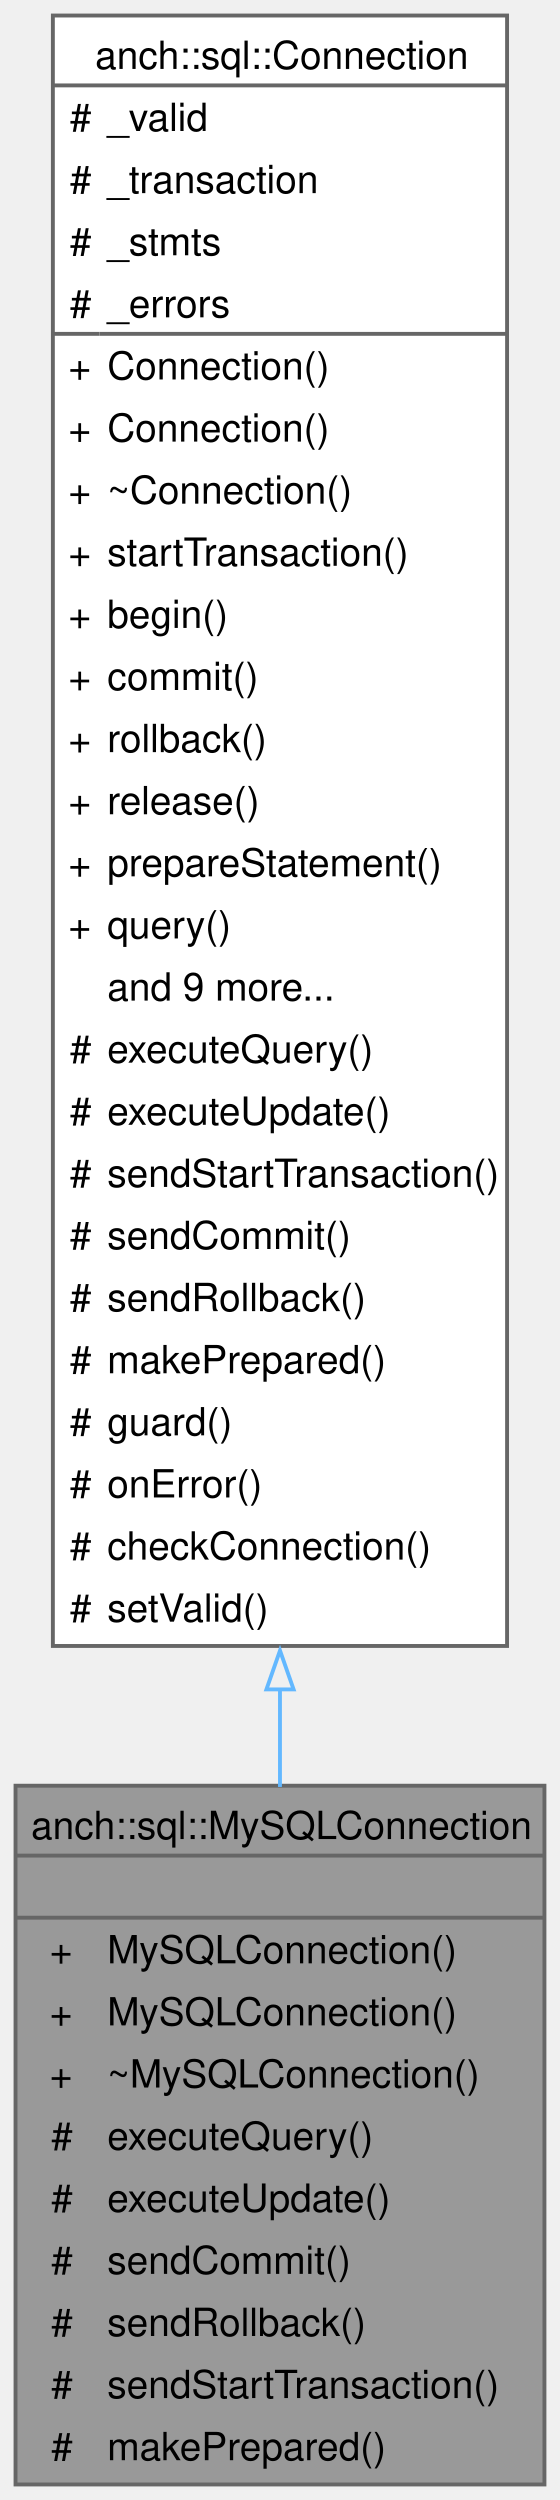
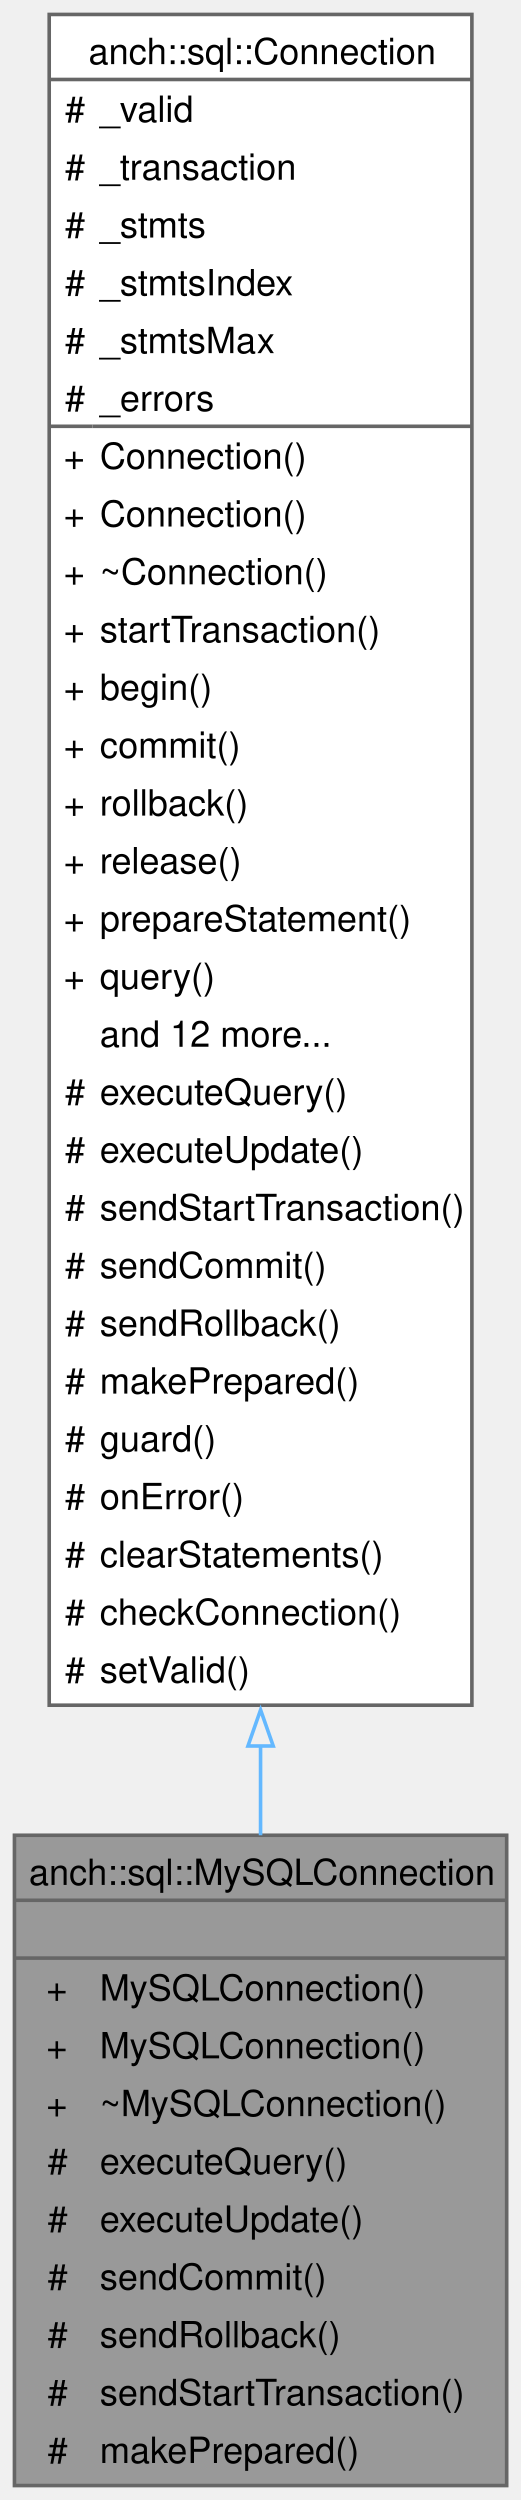
- <svg xmlns="http://www.w3.org/2000/svg" xmlns:xlink="http://www.w3.org/1999/xlink" width="144pt" height="644pt" viewBox="0.00 0.00 144.00 644.00">
-   <g id="graph0" class="graph" transform="scale(1 1) rotate(0) translate(4 640)">
+ <svg xmlns="http://www.w3.org/2000/svg" xmlns:xlink="http://www.w3.org/1999/xlink" width="144pt" height="692pt" viewBox="0.00 0.00 144.00 692.00">
+   <g id="graph0" class="graph" transform="scale(1 1) rotate(0) translate(4 688)">
    <g id="Node000001" class="node">
      <g id="a_Node000001">
        <a xlink:title="MySQL connection.">
          <polygon fill="#999999" stroke="none" points="136.25,-180 0,-180 0,0 136.25,0 136.25,-180" />
          <polygon fill="#666666" stroke="#666666" points="0,-162 0,-162 136.25,-162 136.25,-162 0,-162" />
          <polygon fill="#666666" stroke="#666666" points="0,-146 0,-146 136.25,-146 136.25,-146 0,-146" />
          <polygon fill="none" stroke="#666666" points="0,0 0,-180 136.25,-180 136.25,0 0,0" />
          <text xml:space="preserve" text-anchor="start" x="4" y="-166.25" font-family="Helvetica,sans-Serif" font-size="10.00">anch::sql::MySQLConnection</text>
          <text xml:space="preserve" text-anchor="start" x="66.62" y="-150.25" font-family="Helvetica,sans-Serif" font-size="10.00"> </text>
          <text xml:space="preserve" text-anchor="start" x="8.81" y="-134.25" font-family="Helvetica,sans-Serif" font-size="10.00">+</text>
          <text xml:space="preserve" text-anchor="start" x="23.62" y="-134.25" font-family="Helvetica,sans-Serif" font-size="10.00">MySQLConnection()</text>
          <text xml:space="preserve" text-anchor="start" x="8.81" y="-118.25" font-family="Helvetica,sans-Serif" font-size="10.00">+</text>
          <text xml:space="preserve" text-anchor="start" x="23.62" y="-118.25" font-family="Helvetica,sans-Serif" font-size="10.00">MySQLConnection()</text>
          <text xml:space="preserve" text-anchor="start" x="8.81" y="-102.25" font-family="Helvetica,sans-Serif" font-size="10.00">+</text>
          <text xml:space="preserve" text-anchor="start" x="23.62" y="-102.25" font-family="Helvetica,sans-Serif" font-size="10.00">~MySQLConnection()</text>
          <text xml:space="preserve" text-anchor="start" x="9.19" y="-86.25" font-family="Helvetica,sans-Serif" font-size="10.00">#</text>
          <text xml:space="preserve" text-anchor="start" x="23.62" y="-86.25" font-family="Helvetica,sans-Serif" font-size="10.00">executeQuery()</text>
          <text xml:space="preserve" text-anchor="start" x="9.19" y="-70.25" font-family="Helvetica,sans-Serif" font-size="10.00">#</text>
          <text xml:space="preserve" text-anchor="start" x="23.62" y="-70.25" font-family="Helvetica,sans-Serif" font-size="10.00">executeUpdate()</text>
          <text xml:space="preserve" text-anchor="start" x="9.19" y="-54.25" font-family="Helvetica,sans-Serif" font-size="10.00">#</text>
          <text xml:space="preserve" text-anchor="start" x="23.62" y="-54.25" font-family="Helvetica,sans-Serif" font-size="10.00">sendCommit()</text>
          <text xml:space="preserve" text-anchor="start" x="9.19" y="-38.25" font-family="Helvetica,sans-Serif" font-size="10.00">#</text>
          <text xml:space="preserve" text-anchor="start" x="23.62" y="-38.25" font-family="Helvetica,sans-Serif" font-size="10.00">sendRollback()</text>
          <text xml:space="preserve" text-anchor="start" x="9.19" y="-22.25" font-family="Helvetica,sans-Serif" font-size="10.00">#</text>
          <text xml:space="preserve" text-anchor="start" x="23.62" y="-22.25" font-family="Helvetica,sans-Serif" font-size="10.00">sendStartTransaction()</text>
          <text xml:space="preserve" text-anchor="start" x="9.19" y="-6.25" font-family="Helvetica,sans-Serif" font-size="10.00">#</text>
          <text xml:space="preserve" text-anchor="start" x="23.62" y="-6.25" font-family="Helvetica,sans-Serif" font-size="10.00">makePrepared()</text>
        </a>
      </g>
    </g>
    <g id="Node000002" class="node">
      <g id="a_Node000002">
        <a xlink:href="classanch_1_1sql_1_1_connection.html" target="_top" xlink:title="SQL connection virtual class.">
-           <polygon fill="white" stroke="none" points="126.62,-636 9.62,-636 9.62,-216 126.62,-216 126.62,-636" />
-           <polygon fill="#666666" stroke="#666666" points="9.62,-618 9.62,-618 126.62,-618 126.62,-618 9.62,-618" />
-           <polygon fill="#666666" stroke="#666666" points="9.62,-554 9.62,-554 21.62,-554 21.62,-554 9.62,-554" />
-           <polygon fill="#666666" stroke="#666666" points="21.62,-554 21.62,-554 126.62,-554 126.62,-554 21.62,-554" />
-           <polygon fill="none" stroke="#666666" points="9.62,-216 9.62,-636 126.62,-636 126.62,-216 9.62,-216" />
-           <text xml:space="preserve" text-anchor="start" x="20.5" y="-622.25" font-family="Helvetica,sans-Serif" font-size="10.00">anch::sql::Connection</text>
+           <polygon fill="white" stroke="none" points="126.62,-684 9.62,-684 9.62,-216 126.62,-216 126.62,-684" />
+           <polygon fill="#666666" stroke="#666666" points="9.62,-666 9.62,-666 126.62,-666 126.62,-666 9.62,-666" />
+           <polygon fill="#666666" stroke="#666666" points="9.62,-570 9.62,-570 21.62,-570 21.62,-570 9.62,-570" />
+           <polygon fill="#666666" stroke="#666666" points="21.62,-570 21.62,-570 126.62,-570 126.62,-570 21.62,-570" />
+           <polygon fill="none" stroke="#666666" points="9.62,-216 9.62,-684 126.62,-684 126.62,-216 9.62,-216" />
+           <text xml:space="preserve" text-anchor="start" x="20.5" y="-670.25" font-family="Helvetica,sans-Serif" font-size="10.00">anch::sql::Connection</text>
+           <text xml:space="preserve" text-anchor="start" x="14" y="-654.25" font-family="Helvetica,sans-Serif" font-size="10.00">#</text>
+           <text xml:space="preserve" text-anchor="start" x="23.62" y="-654.25" font-family="Helvetica,sans-Serif" font-size="10.00">_valid</text>
+           <text xml:space="preserve" text-anchor="start" x="14" y="-638.25" font-family="Helvetica,sans-Serif" font-size="10.00">#</text>
+           <text xml:space="preserve" text-anchor="start" x="23.62" y="-638.25" font-family="Helvetica,sans-Serif" font-size="10.00">_transaction</text>
+           <text xml:space="preserve" text-anchor="start" x="14" y="-622.25" font-family="Helvetica,sans-Serif" font-size="10.00">#</text>
+           <text xml:space="preserve" text-anchor="start" x="23.62" y="-622.25" font-family="Helvetica,sans-Serif" font-size="10.00">_stmts</text>
          <text xml:space="preserve" text-anchor="start" x="14" y="-606.25" font-family="Helvetica,sans-Serif" font-size="10.00">#</text>
-           <text xml:space="preserve" text-anchor="start" x="23.62" y="-606.25" font-family="Helvetica,sans-Serif" font-size="10.00">_valid</text>
+           <text xml:space="preserve" text-anchor="start" x="23.62" y="-606.25" font-family="Helvetica,sans-Serif" font-size="10.00">_stmtsIndex</text>
          <text xml:space="preserve" text-anchor="start" x="14" y="-590.25" font-family="Helvetica,sans-Serif" font-size="10.00">#</text>
-           <text xml:space="preserve" text-anchor="start" x="23.62" y="-590.25" font-family="Helvetica,sans-Serif" font-size="10.00">_transaction</text>
+           <text xml:space="preserve" text-anchor="start" x="23.62" y="-590.25" font-family="Helvetica,sans-Serif" font-size="10.00">_stmtsMax</text>
          <text xml:space="preserve" text-anchor="start" x="14" y="-574.25" font-family="Helvetica,sans-Serif" font-size="10.00">#</text>
-           <text xml:space="preserve" text-anchor="start" x="23.62" y="-574.25" font-family="Helvetica,sans-Serif" font-size="10.00">_stmts</text>
-           <text xml:space="preserve" text-anchor="start" x="14" y="-558.25" font-family="Helvetica,sans-Serif" font-size="10.00">#</text>
-           <text xml:space="preserve" text-anchor="start" x="23.62" y="-558.25" font-family="Helvetica,sans-Serif" font-size="10.00">_errors</text>
+           <text xml:space="preserve" text-anchor="start" x="23.62" y="-574.25" font-family="Helvetica,sans-Serif" font-size="10.00">_errors</text>
+           <text xml:space="preserve" text-anchor="start" x="13.62" y="-558.25" font-family="Helvetica,sans-Serif" font-size="10.00">+</text>
+           <text xml:space="preserve" text-anchor="start" x="23.62" y="-558.25" font-family="Helvetica,sans-Serif" font-size="10.00">Connection()</text>
          <text xml:space="preserve" text-anchor="start" x="13.62" y="-542.25" font-family="Helvetica,sans-Serif" font-size="10.00">+</text>
          <text xml:space="preserve" text-anchor="start" x="23.62" y="-542.25" font-family="Helvetica,sans-Serif" font-size="10.00">Connection()</text>
          <text xml:space="preserve" text-anchor="start" x="13.62" y="-526.25" font-family="Helvetica,sans-Serif" font-size="10.00">+</text>
-           <text xml:space="preserve" text-anchor="start" x="23.62" y="-526.25" font-family="Helvetica,sans-Serif" font-size="10.00">Connection()</text>
+           <text xml:space="preserve" text-anchor="start" x="23.62" y="-526.25" font-family="Helvetica,sans-Serif" font-size="10.00">~Connection()</text>
          <text xml:space="preserve" text-anchor="start" x="13.62" y="-510.25" font-family="Helvetica,sans-Serif" font-size="10.00">+</text>
-           <text xml:space="preserve" text-anchor="start" x="23.62" y="-510.25" font-family="Helvetica,sans-Serif" font-size="10.00">~Connection()</text>
+           <text xml:space="preserve" text-anchor="start" x="23.62" y="-510.25" font-family="Helvetica,sans-Serif" font-size="10.00">startTransaction()</text>
          <text xml:space="preserve" text-anchor="start" x="13.62" y="-494.25" font-family="Helvetica,sans-Serif" font-size="10.00">+</text>
-           <text xml:space="preserve" text-anchor="start" x="23.62" y="-494.25" font-family="Helvetica,sans-Serif" font-size="10.00">startTransaction()</text>
+           <text xml:space="preserve" text-anchor="start" x="23.62" y="-494.25" font-family="Helvetica,sans-Serif" font-size="10.00">begin()</text>
          <text xml:space="preserve" text-anchor="start" x="13.62" y="-478.25" font-family="Helvetica,sans-Serif" font-size="10.00">+</text>
-           <text xml:space="preserve" text-anchor="start" x="23.62" y="-478.25" font-family="Helvetica,sans-Serif" font-size="10.00">begin()</text>
+           <text xml:space="preserve" text-anchor="start" x="23.62" y="-478.25" font-family="Helvetica,sans-Serif" font-size="10.00">commit()</text>
          <text xml:space="preserve" text-anchor="start" x="13.62" y="-462.25" font-family="Helvetica,sans-Serif" font-size="10.00">+</text>
-           <text xml:space="preserve" text-anchor="start" x="23.62" y="-462.25" font-family="Helvetica,sans-Serif" font-size="10.00">commit()</text>
+           <text xml:space="preserve" text-anchor="start" x="23.62" y="-462.25" font-family="Helvetica,sans-Serif" font-size="10.00">rollback()</text>
          <text xml:space="preserve" text-anchor="start" x="13.62" y="-446.25" font-family="Helvetica,sans-Serif" font-size="10.00">+</text>
-           <text xml:space="preserve" text-anchor="start" x="23.62" y="-446.25" font-family="Helvetica,sans-Serif" font-size="10.00">rollback()</text>
+           <text xml:space="preserve" text-anchor="start" x="23.62" y="-446.25" font-family="Helvetica,sans-Serif" font-size="10.00">release()</text>
          <text xml:space="preserve" text-anchor="start" x="13.62" y="-430.25" font-family="Helvetica,sans-Serif" font-size="10.00">+</text>
-           <text xml:space="preserve" text-anchor="start" x="23.62" y="-430.25" font-family="Helvetica,sans-Serif" font-size="10.00">release()</text>
+           <text xml:space="preserve" text-anchor="start" x="23.62" y="-430.25" font-family="Helvetica,sans-Serif" font-size="10.00">prepareStatement()</text>
          <text xml:space="preserve" text-anchor="start" x="13.62" y="-414.25" font-family="Helvetica,sans-Serif" font-size="10.00">+</text>
-           <text xml:space="preserve" text-anchor="start" x="23.62" y="-414.25" font-family="Helvetica,sans-Serif" font-size="10.00">prepareStatement()</text>
-           <text xml:space="preserve" text-anchor="start" x="13.62" y="-398.25" font-family="Helvetica,sans-Serif" font-size="10.00">+</text>
-           <text xml:space="preserve" text-anchor="start" x="23.62" y="-398.25" font-family="Helvetica,sans-Serif" font-size="10.00">query()</text>
-           <text xml:space="preserve" text-anchor="start" x="23.62" y="-382.25" font-family="Helvetica,sans-Serif" font-size="10.00">and 9 more...</text>
+           <text xml:space="preserve" text-anchor="start" x="23.62" y="-414.25" font-family="Helvetica,sans-Serif" font-size="10.00">query()</text>
+           <text xml:space="preserve" text-anchor="start" x="23.62" y="-398.25" font-family="Helvetica,sans-Serif" font-size="10.00">and 12 more...</text>
+           <text xml:space="preserve" text-anchor="start" x="14" y="-382.25" font-family="Helvetica,sans-Serif" font-size="10.00">#</text>
+           <text xml:space="preserve" text-anchor="start" x="23.62" y="-382.25" font-family="Helvetica,sans-Serif" font-size="10.00">executeQuery()</text>
          <text xml:space="preserve" text-anchor="start" x="14" y="-366.25" font-family="Helvetica,sans-Serif" font-size="10.00">#</text>
-           <text xml:space="preserve" text-anchor="start" x="23.62" y="-366.25" font-family="Helvetica,sans-Serif" font-size="10.00">executeQuery()</text>
+           <text xml:space="preserve" text-anchor="start" x="23.62" y="-366.25" font-family="Helvetica,sans-Serif" font-size="10.00">executeUpdate()</text>
          <text xml:space="preserve" text-anchor="start" x="14" y="-350.25" font-family="Helvetica,sans-Serif" font-size="10.00">#</text>
-           <text xml:space="preserve" text-anchor="start" x="23.62" y="-350.25" font-family="Helvetica,sans-Serif" font-size="10.00">executeUpdate()</text>
+           <text xml:space="preserve" text-anchor="start" x="23.62" y="-350.25" font-family="Helvetica,sans-Serif" font-size="10.00">sendStartTransaction()</text>
          <text xml:space="preserve" text-anchor="start" x="14" y="-334.25" font-family="Helvetica,sans-Serif" font-size="10.00">#</text>
-           <text xml:space="preserve" text-anchor="start" x="23.62" y="-334.25" font-family="Helvetica,sans-Serif" font-size="10.00">sendStartTransaction()</text>
+           <text xml:space="preserve" text-anchor="start" x="23.62" y="-334.25" font-family="Helvetica,sans-Serif" font-size="10.00">sendCommit()</text>
          <text xml:space="preserve" text-anchor="start" x="14" y="-318.25" font-family="Helvetica,sans-Serif" font-size="10.00">#</text>
-           <text xml:space="preserve" text-anchor="start" x="23.62" y="-318.25" font-family="Helvetica,sans-Serif" font-size="10.00">sendCommit()</text>
+           <text xml:space="preserve" text-anchor="start" x="23.62" y="-318.25" font-family="Helvetica,sans-Serif" font-size="10.00">sendRollback()</text>
          <text xml:space="preserve" text-anchor="start" x="14" y="-302.25" font-family="Helvetica,sans-Serif" font-size="10.00">#</text>
-           <text xml:space="preserve" text-anchor="start" x="23.62" y="-302.25" font-family="Helvetica,sans-Serif" font-size="10.00">sendRollback()</text>
+           <text xml:space="preserve" text-anchor="start" x="23.62" y="-302.25" font-family="Helvetica,sans-Serif" font-size="10.00">makePrepared()</text>
          <text xml:space="preserve" text-anchor="start" x="14" y="-286.25" font-family="Helvetica,sans-Serif" font-size="10.00">#</text>
-           <text xml:space="preserve" text-anchor="start" x="23.62" y="-286.25" font-family="Helvetica,sans-Serif" font-size="10.00">makePrepared()</text>
+           <text xml:space="preserve" text-anchor="start" x="23.62" y="-286.25" font-family="Helvetica,sans-Serif" font-size="10.00">guard()</text>
          <text xml:space="preserve" text-anchor="start" x="14" y="-270.25" font-family="Helvetica,sans-Serif" font-size="10.00">#</text>
-           <text xml:space="preserve" text-anchor="start" x="23.62" y="-270.25" font-family="Helvetica,sans-Serif" font-size="10.00">guard()</text>
+           <text xml:space="preserve" text-anchor="start" x="23.62" y="-270.25" font-family="Helvetica,sans-Serif" font-size="10.00">onError()</text>
          <text xml:space="preserve" text-anchor="start" x="14" y="-254.25" font-family="Helvetica,sans-Serif" font-size="10.00">#</text>
-           <text xml:space="preserve" text-anchor="start" x="23.62" y="-254.25" font-family="Helvetica,sans-Serif" font-size="10.00">onError()</text>
+           <text xml:space="preserve" text-anchor="start" x="23.62" y="-254.25" font-family="Helvetica,sans-Serif" font-size="10.00">clearStatements()</text>
          <text xml:space="preserve" text-anchor="start" x="14" y="-238.25" font-family="Helvetica,sans-Serif" font-size="10.00">#</text>
          <text xml:space="preserve" text-anchor="start" x="23.62" y="-238.25" font-family="Helvetica,sans-Serif" font-size="10.00">checkConnection()</text>
          <text xml:space="preserve" text-anchor="start" x="14" y="-222.25" font-family="Helvetica,sans-Serif" font-size="10.00">#</text>
          <text xml:space="preserve" text-anchor="start" x="23.62" y="-222.25" font-family="Helvetica,sans-Serif" font-size="10.00">setValid()</text>
        </a>
      </g>
    </g>
    <g id="edge1_Node000001_Node000002" class="edge">
      <g id="a_edge1_Node000001_Node000002">
        <a xlink:title=" ">
-           <path fill="none" stroke="#63b8ff" d="M68.12,-204.85C68.12,-196.22 68.12,-187.79 68.12,-179.68" />
-           <polygon fill="none" stroke="#63b8ff" points="64.63,-204.81 68.13,-214.81 71.63,-204.81 64.63,-204.81" />
+           <path fill="none" stroke="#63b8ff" d="M68.12,-204.85C68.12,-196.31 68.12,-187.99 68.12,-180" />
+           <polygon fill="none" stroke="#63b8ff" points="64.63,-204.7 68.13,-214.7 71.63,-204.7 64.63,-204.7" />
        </a>
      </g>
    </g>
  </g>
</svg>
